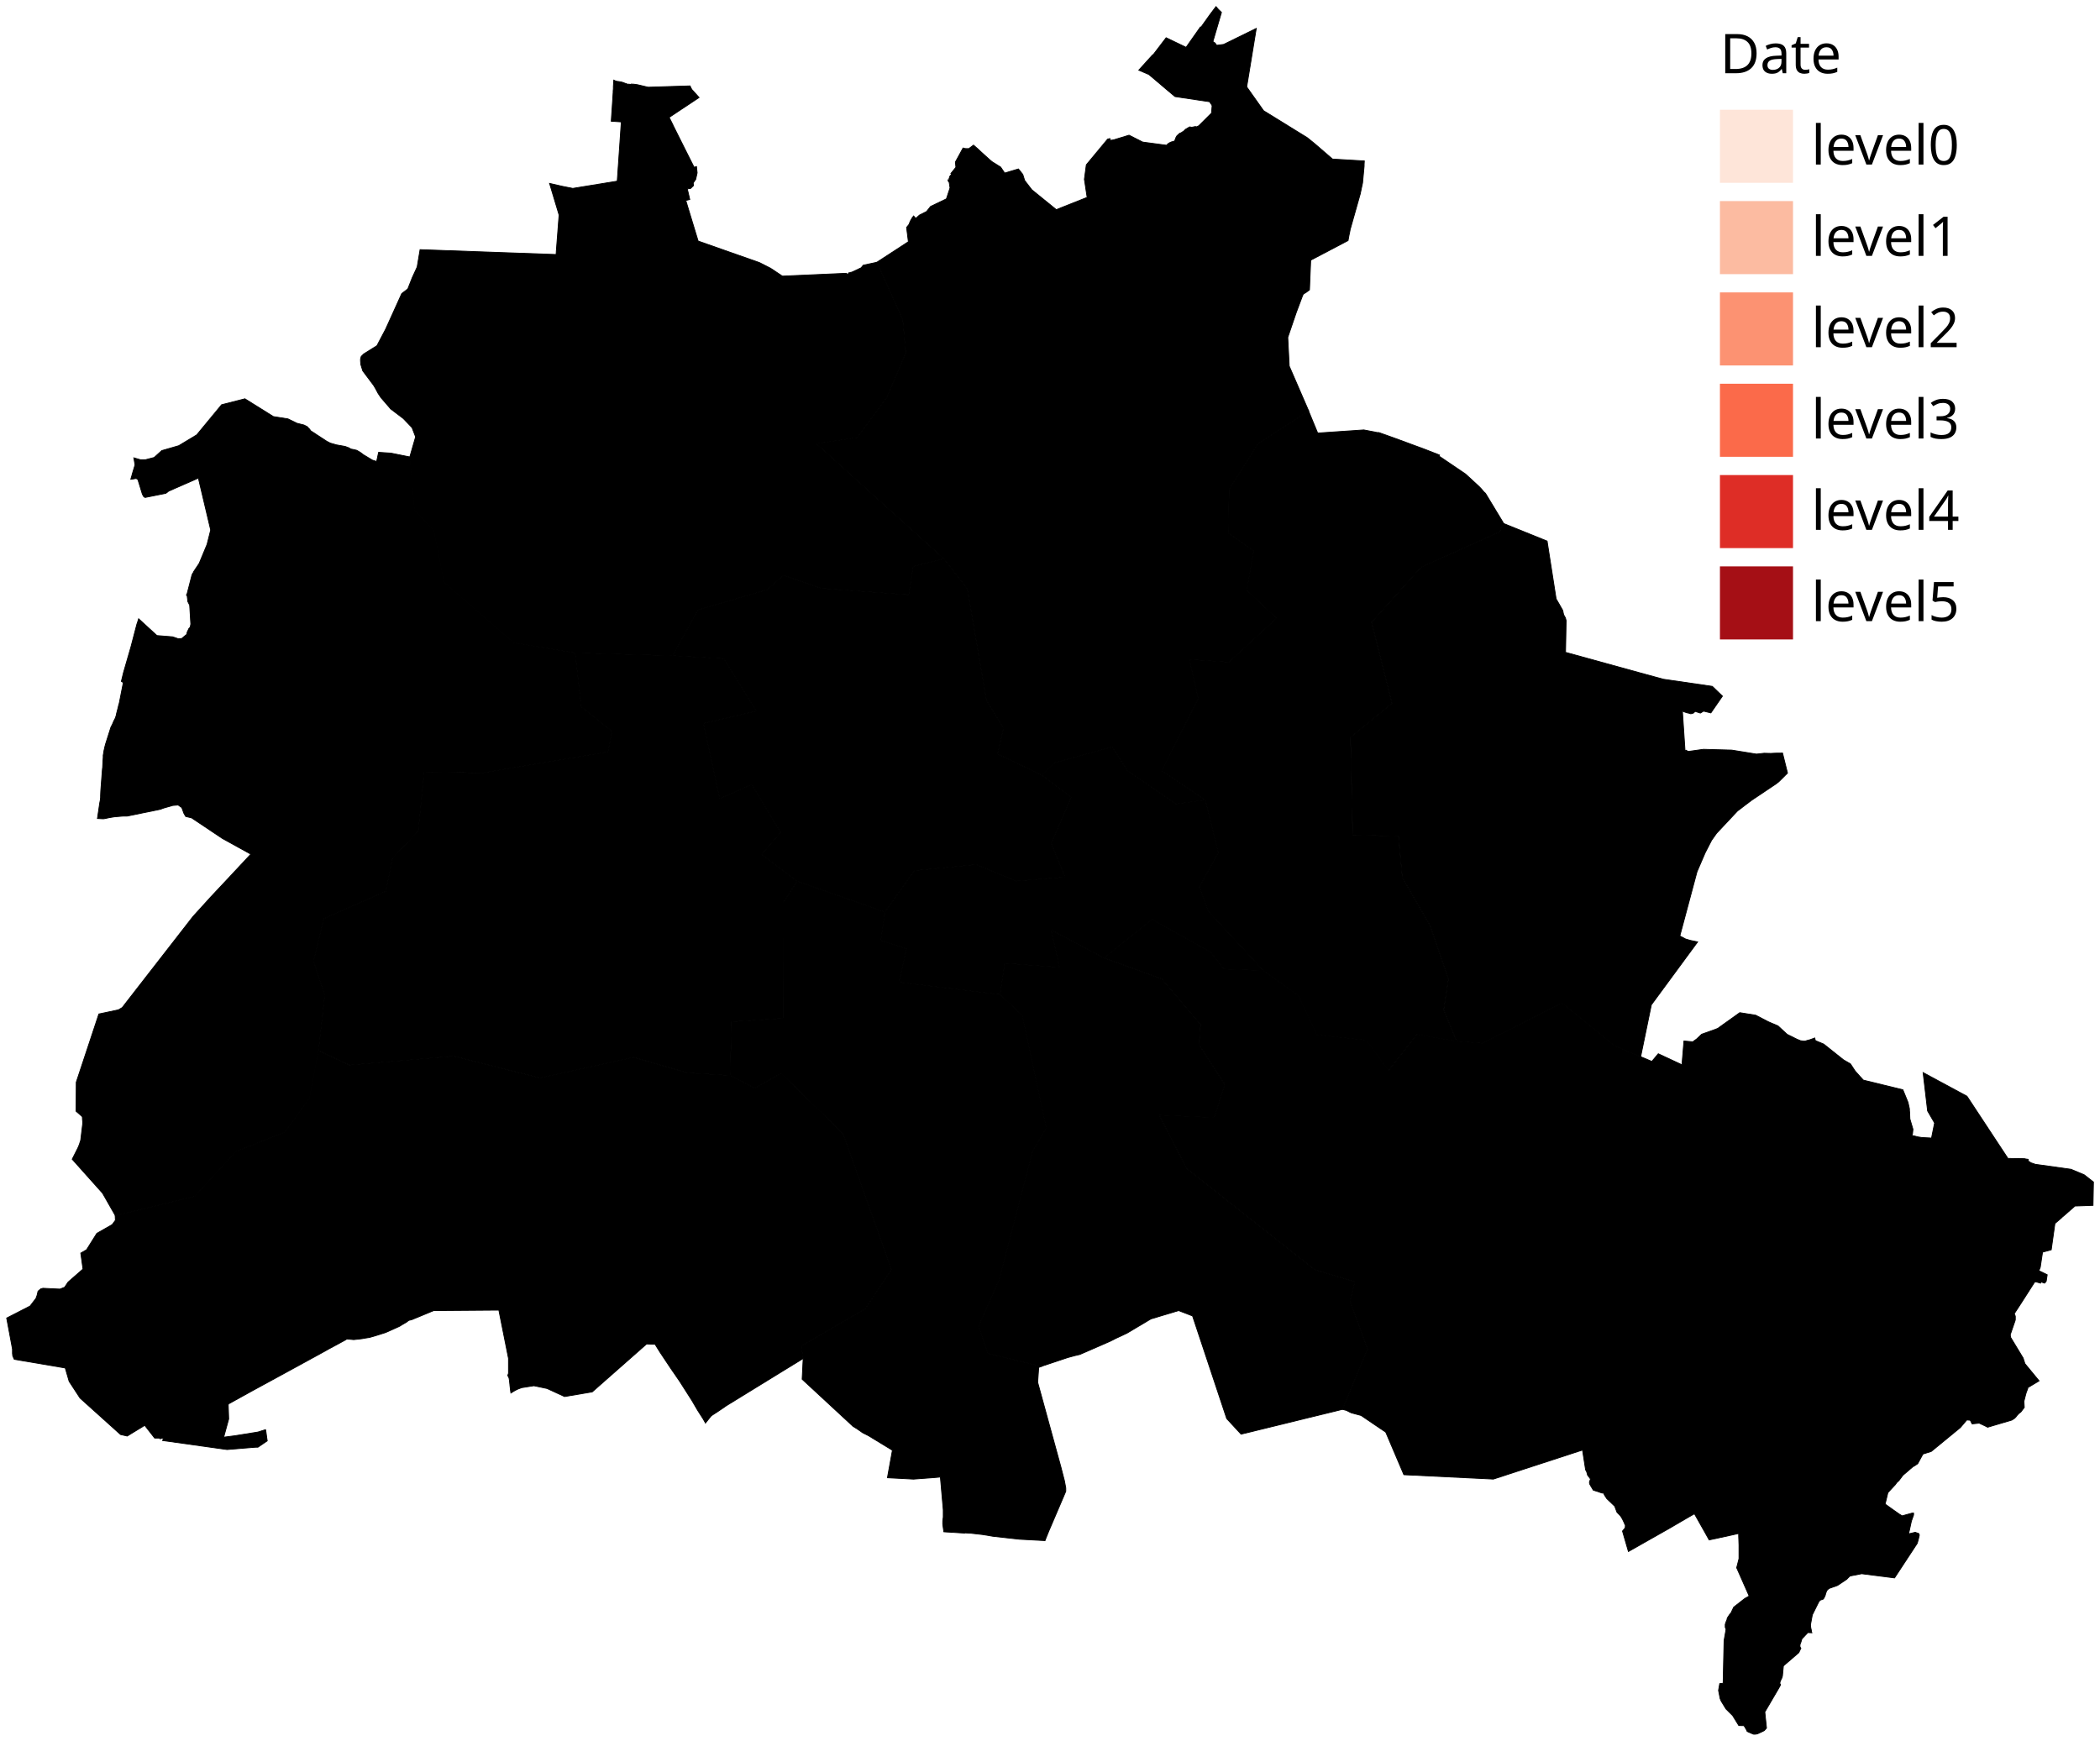
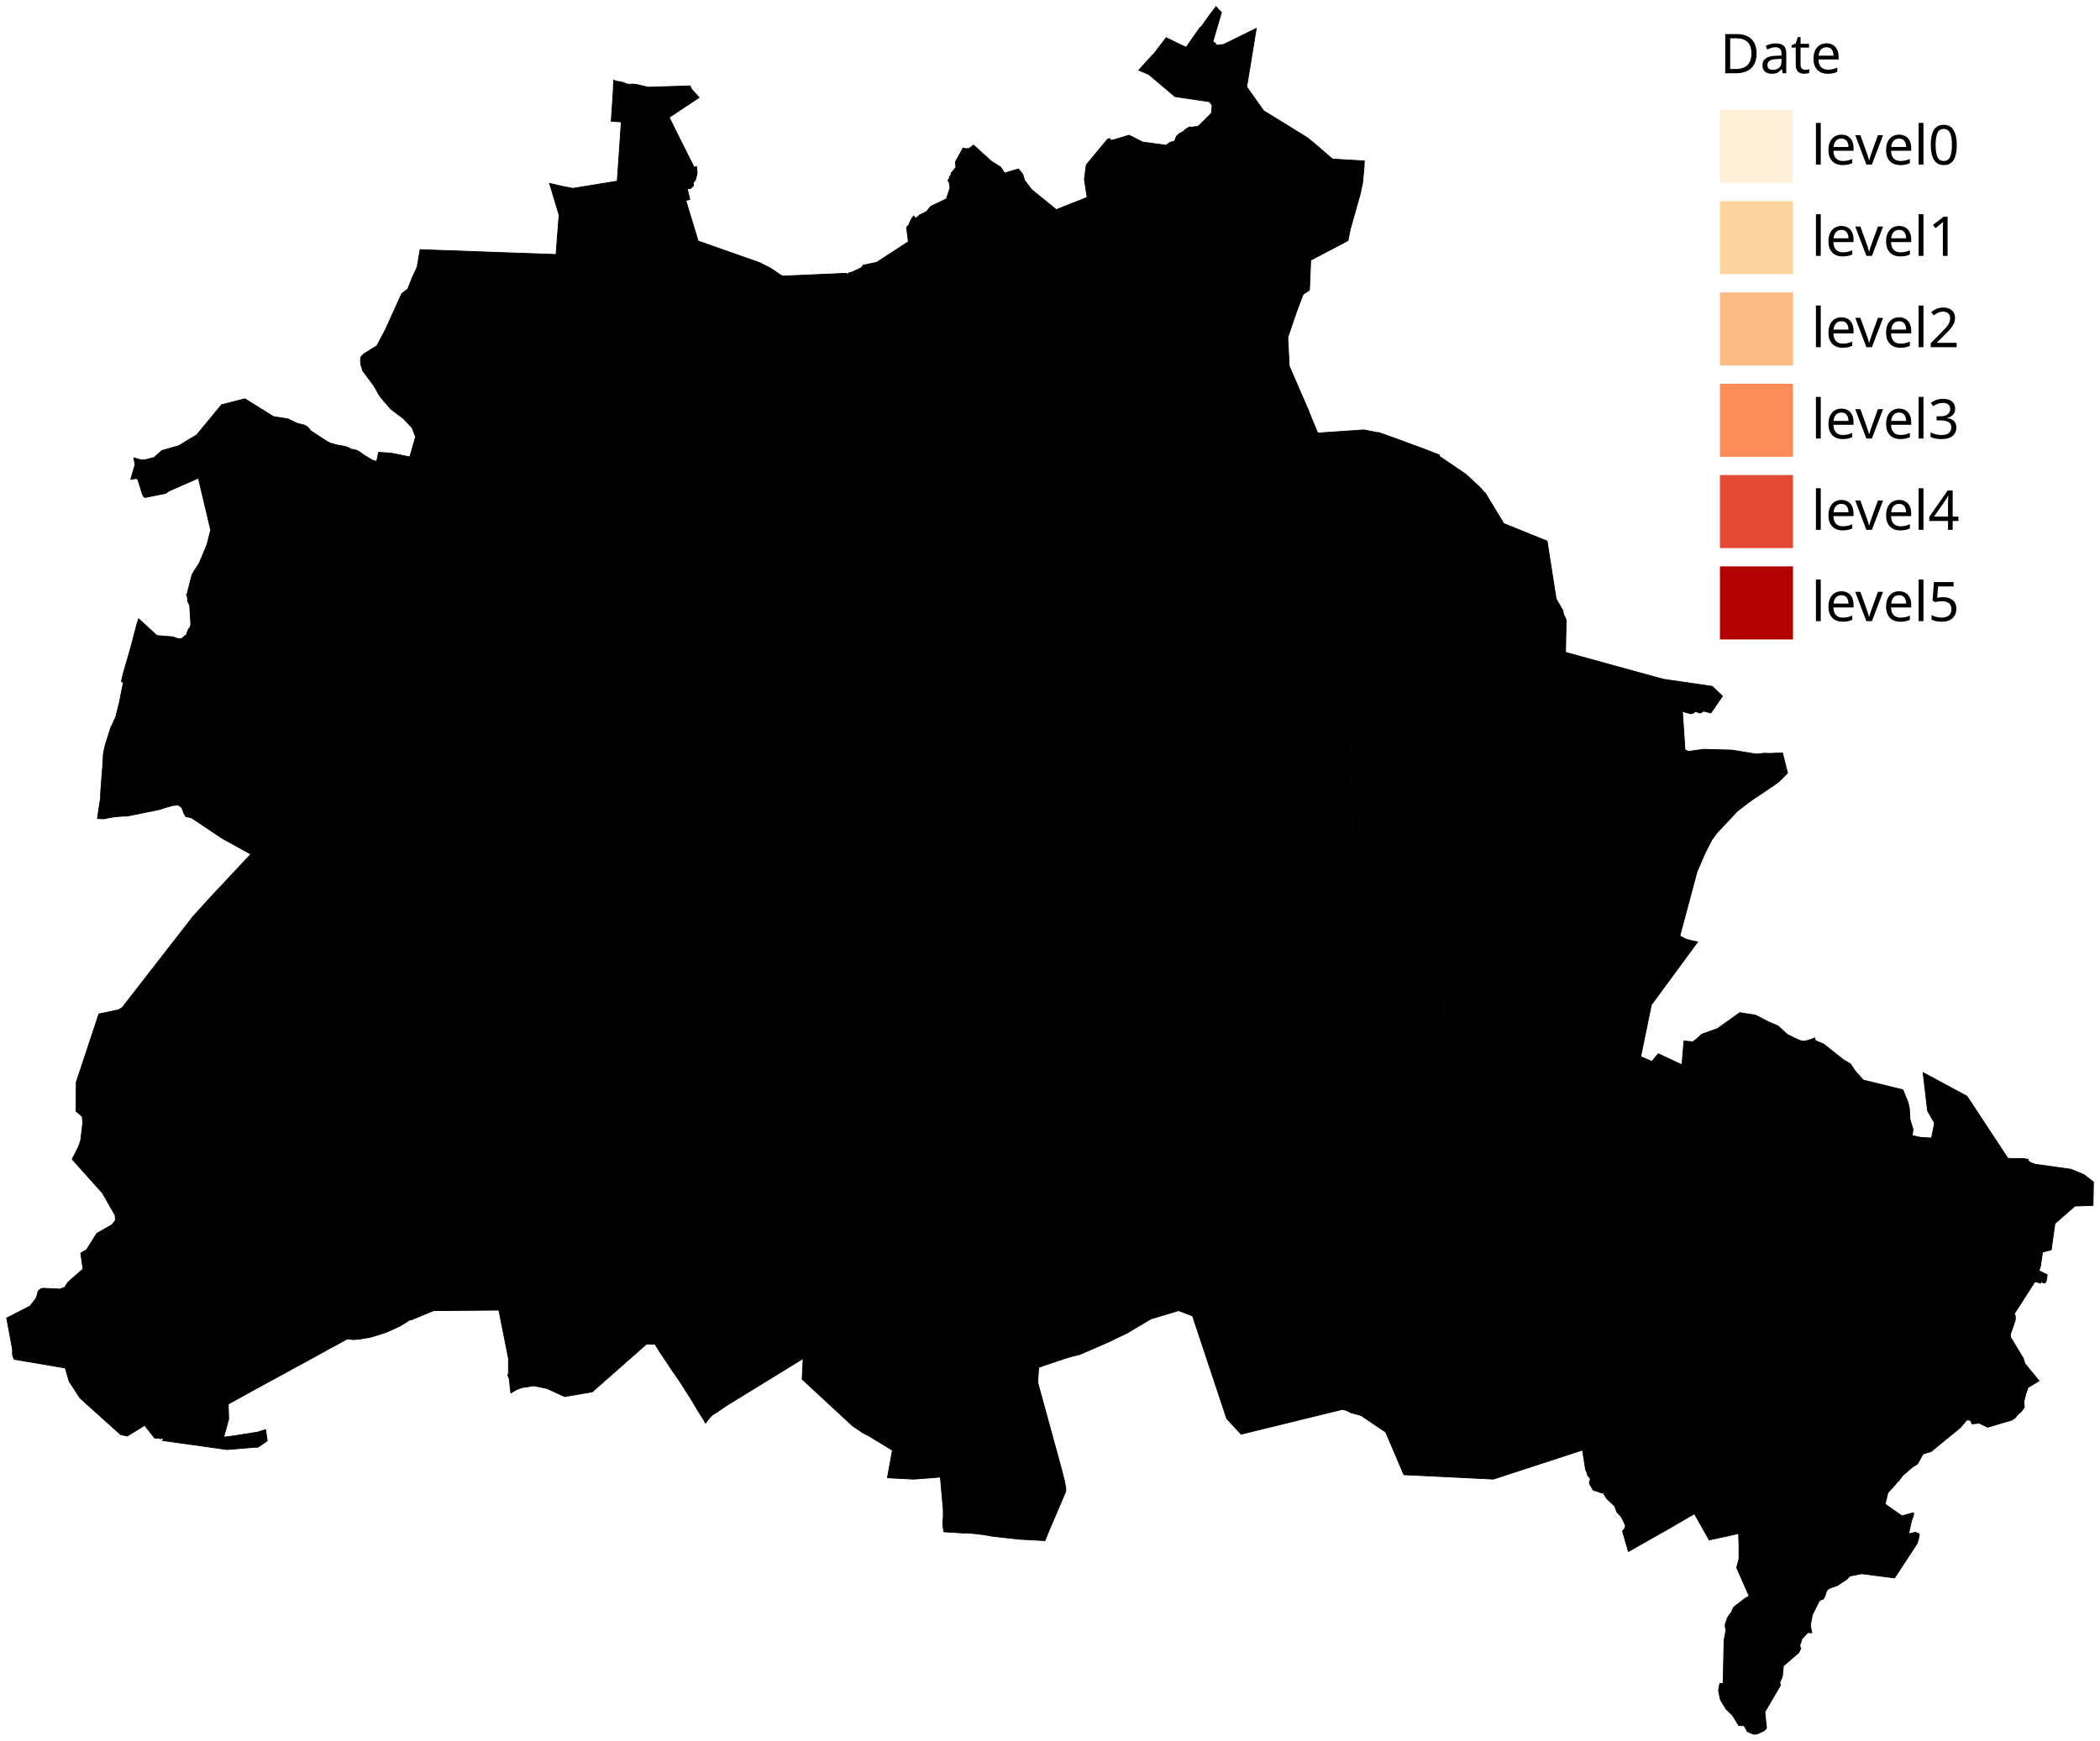
<svg xmlns="http://www.w3.org/2000/svg" id="svg444" height="1081" width="1303.757" version="1.1">
  <g transform="matrix(1.13416 0 0 1.13416 1045.116 -805.149)" id="g1003">
    <g id="g979">
-       <path id="path2" d="m 20,820 h 40 v 40 H 20 Z" fill="#fcbba1" />
-       <path id="path4" d="m 20,870 h 40 v 40 H 20 Z" fill="#fc9272" />
-       <path id="path6" d="m 20,920 h 40 v 40 H 20 Z" fill="#fb6a4a" />
-       <path id="path8" d="m 20,970 h 40 v 40 H 20 Z" fill="#de2d26" />
-       <path id="path10" d="m 20,770 h 40 v 40 H 20 Z" fill="#fee5d9" />
-       <path id="path12" d="m 20,1020 h 40 v 40 H 20 Z" fill="#a50f15" />
+       <path id="path2" d="m 20,820 h 40 v 40 H 20 Z" fill="#fdd49e" />
+       <path id="path4" d="m 20,870 h 40 v 40 H 20 Z" fill="#fdbb84" />
+       <path id="path6" d="m 20,920 h 40 v 40 H 20 Z" fill="#fc8d59" />
+       <path id="path8" d="m 20,970 h 40 v 40 H 20 Z" fill="#e34a33" />
+       <path id="path10" d="m 20,770 h 40 v 40 H 20 Z" fill="#fef0d9" />
+       <path id="path12" d="m 20,1020 h 40 v 40 H 20 Z" fill="#b30000" />
    </g>
    <g font-size="30" id="g971" font-family="Verdana" fill="#000">
      <text xml:space="preserve" x="70" y="1050" id="text907">
        <tspan id="tspan905" x="70" y="1050">level5</tspan>
      </text>
      <text id="text921" y="1000" x="70" xml:space="preserve">
        <tspan y="1000" x="70" id="tspan919">level4</tspan>
      </text>
      <text xml:space="preserve" x="70" y="950" id="text925">
        <tspan id="tspan923" x="70" y="950">level3</tspan>
      </text>
      <text id="text929" y="900" x="70" xml:space="preserve">
        <tspan y="900" x="70" id="tspan927">level2</tspan>
      </text>
      <text xml:space="preserve" x="70" y="850" id="text933">
        <tspan id="tspan931" x="70" y="850">level1</tspan>
      </text>
      <text id="text937" y="800" x="70" xml:space="preserve">
        <tspan y="800" x="70" id="tspan935">level0</tspan>
      </text>
      <text xml:space="preserve" x="20" y="750" id="text941">
        <tspan id="tspan939" x="20" y="750">Date</tspan>
      </text>
    </g>
  </g>
  <g transform="translate(-14011.847 -7848.19) scale(12.36753)" id="g1269" stroke="#000" stroke-width=".04">
    <path id="11012" d="m 1176.969,647.749 1.301,2.872 0.154,1.675 -0.95,2.236 -1.49,2.016 -2.052,0.306 6.404,5.783 -1.539,0.381 -0.225,1.427 -4.399,-0.327 -1.879,-0.652 -0.833,0.721 -3.468,1.015 -1.276,2.299 -4.891,-0.139 -3.096,-0.513 -3.491,-3.034 -0.509,-2.591 -0.975,-1.035 -0.23,-2.663 0.291,-1.012 -0.178,-0.463 -0.438,-0.457 -0.603,-0.458 -0.029,-0.022 -0.487,-0.565 -0.144,-0.214 -0.145,-0.27 -0.083,-0.138 -0.546,-0.73 -0.098,-0.321 -0.013,-0.172 v -0.101 l 0.036,-0.128 0.124,-0.123 0.664,-0.416 0.203,-0.386 0.228,-0.432 0.029,-0.063 0.785,-1.735 0.304,-0.232 0.222,-0.564 0.248,-0.54 0.146,-0.87 6.827,0.244 0.01,-0.116 v -0.03 l 0.029,-0.376 0.049,-0.634 0.063,-0.826 -0.478,-1.589 0.641,0.147 0.045,0.009 0.48,0.095 2.232,-0.363 0.204,-2.974 -0.505,-0.033 0.037,-0.571 0.01,-0.133 0.039,-0.6 0.01,-0.143 v -0.017 -0.056 l 0.01,-0.114 v -0.037 -0.075 l 0.021,-0.32 0.085,0.04 0.089,0.025 0.069,0.006 0.04,0.007 0.01,0.002 0.127,0.025 0.09,0.033 0.011,0.004 0.075,0.028 0.01,0.002 0.091,0.034 0.033,-0.001 0.01,-3e-4 0.039,-0.002 0.013,0.03 0.01,-0.003 0.073,-0.031 0.12,0.005 0.182,0.024 0.549,0.129 2.105,-0.066 0.038,0.089 0.049,0.09 0.365,0.404 -1.501,0.998 0.134,0.268 0.055,0.11 v 0.008 l 0.525,1.051 0.33,0.656 0.013,0.027 0.031,0.06 0.127,0.253 0.036,0.071 0.032,-0.009 0.055,-0.015 0.033,-0.011 0.033,0.316 -0.073,0.328 -0.124,0.177 0.012,0.138 -0.146,0.141 -0.042,0.005 -0.023,0.003 -0.098,0.013 0.124,0.532 -0.2,0.05 0.01,0.026 0.03,0.102 0.01,0.025 0.019,0.073 0.55,1.81 3.076,1.082 0.556,0.282 0.271,0.18 0.315,0.21 0.013,0.008 3.204,-0.142 0.069,0.052 0.029,-0.009 0.01,-0.042 0.031,-0.028 v -0.003 l 0.014,-0.003 0.01,0.004 0.01,0.007 0.047,-0.025 0.06,-0.01 0.467,-0.219 0.106,-0.131 z" />
    <path id="11004" d="m 1172.97,678.823 -0.697,1.076 0.014,5.808 -2.609,0.17 -0.07,2.7 -2.135,-0.131 -2.71,-0.782 -4.702,1.037 -4.331,-1.096 -5.233,0.449 -1.555,-0.727 0.313,-2.776 -0.56,-1.718 0.509,-2.125 3.118,-1.382 0.335,-1.658 1.291,-1.353 0.301,-2.982 2.906,0.056 6.316,-1.059 0.211,-1.027 -1.548,-1.241 -0.309,-2.701 4.891,0.139 2.572,0.147 1.633,2.634 -2.656,0.62 0.821,3.776 1.61,-0.71 1.445,2.406 -0.955,1.108 z" />
    <path id="11009" d="m 1200.342,705.342 1.264,-3.034 -0.882,-2.395 0.244,-0.979 -2.014,-0.606 -6.429,-5.081 -1.38,-2.678 2.764,0.121 0.528,-1.664 -1.287,-1.981 0.07,-1.024 -1.95,-2.295 -2.897,-1.053 2.417,-1.935 2.934,1.645 0.672,0.852 1.981,0.072 1.753,1.253 0.934,1.975 2.481,0.268 1.114,1.525 1.423,-1.812 1.999,0.341 1.297,0.101 3.994,-2.023 2.622,2.144 1.322,0.557 0.56,0.235 0.322,-0.384 1.189,0.554 0.099,-1.195 0.119,0.011 0.112,0.011 0.214,0.018 0.037,-0.027 0.161,-0.117 0.251,-0.238 0.574,-0.202 0.227,-0.086 1.108,-0.792 0.798,0.127 0.63,0.327 0.17,0.074 0.19,0.079 0.132,0.057 0.455,0.423 0.492,0.245 0.18,0.075 0.182,0.025 0.082,-0.009 0.046,-0.021 0.172,-0.045 0.144,-0.052 0.059,-0.021 0.035,-0.013 0.019,0.111 0.032,0.03 0.396,0.166 0.992,0.79 0.35,0.203 0.238,0.362 0.233,0.261 0.176,0.192 1.985,0.485 0.258,0.631 0.071,0.322 v 0.041 l 7e-4,0.009 9e-4,0.013 v 0.037 l 0.01,0.087 0.012,0.324 0.154,0.519 -0.022,0.222 -9e-4,0.002 -0.019,0.06 -0.01,0.021 v 0.008 l 0.107,0.02 0.189,0.05 0.198,0.031 0.489,0.027 0.153,-0.756 -0.35,-0.604 -0.226,-1.927 2.203,1.188 2.056,3.122 0.826,0.012 0.072,0.017 0.01,0.002 0.087,0.011 0.022,0.003 0.01,0.091 0.136,0.088 0.017,0.005 0.056,0.017 0.034,0.01 0.094,0.038 1.801,0.251 0.664,0.278 0.464,0.363 -0.022,1.174 -0.025,-10e-5 -0.089,0.004 -0.334,0.012 -0.01,8e-4 -0.049,10e-4 -0.203,0.007 -0.057,0.002 -0.103,0.004 -0.037,10e-4 v 3e-4 l -0.507,0.443 -0.14,0.119 -0.01,0.009 v 0.005 l -0.017,0.016 -3e-4,3e-4 -0.33,0.284 -0.186,1.32 -0.436,0.119 -0.029,0.191 -0.02,0.133 -0.065,0.434 -0.068,0.172 0.416,0.204 -0.043,0.282 -0.01,0.051 -0.08,0.089 -0.034,-0.012 -0.085,-0.03 -0.061,-0.021 -0.02,0.062 -0.222,-0.062 -0.034,-0.002 -0.031,-0.006 -0.05,0.078 -0.544,0.85 -0.08,0.125 -0.29,0.445 -0.04,0.061 -0.017,0.026 -0.013,0.015 0.042,0.099 0.011,0.045 v 0.023 0.047 l -8e-4,0.023 v 0.023 0.046 l -0.01,0.046 -0.243,0.708 0.017,0.13 0.63,1.042 0.089,0.28 0.711,0.864 -0.576,0.347 0.01,0.032 -0.081,0.216 -0.023,0.081 -0.047,0.18 -0.013,0.052 -0.03,0.117 0.017,0.31 -0.173,0.229 -0.103,0.078 -0.109,0.119 -0.036,0.054 -0.07,0.068 -0.133,0.087 -1.216,0.359 -0.15,-0.077 -0.048,-0.022 -0.077,-0.036 -0.068,-0.032 -0.01,-0.005 -0.019,-0.009 -0.051,-0.024 -0.357,0.037 -0.092,-0.183 -0.174,-0.014 -0.324,0.382 -1.461,1.199 -0.415,0.13 -0.265,0.485 -0.141,0.095 -0.046,0.028 -0.041,0.018 -0.514,0.441 -0.197,0.263 -0.108,0.099 -0.075,0.106 -0.09,0.096 -0.283,0.305 -0.139,0.576 0.426,0.305 0.143,0.099 0.144,0.102 0.14,0.085 0.495,-0.137 0.013,-6e-4 0.047,-0.002 0.02,-0.001 v 0.097 l -0.11,0.311 -0.099,0.455 -0.014,0.056 -0.013,0.057 v 0.021 0.015 l -0.01,0.032 0.327,-0.077 0.174,0.059 0.034,0.081 -0.05,0.216 -0.054,0.196 -1.141,1.738 -1.651,-0.21 -0.587,0.115 -0.088,0.086 -0.041,0.042 -0.027,0.031 -0.47,0.315 -0.407,0.144 -0.049,0.033 -0.051,0.045 -0.041,0.061 -0.037,0.103 -0.041,0.142 -0.081,0.152 -0.059,0.023 -0.01,-9e-4 -0.017,0.01 -0.027,0.01 -0.042,0.014 -0.067,0.068 -0.334,0.672 -0.093,0.505 0.015,0.14 0.027,0.121 0.01,0.079 0.019,0.055 -0.203,-0.01 -0.298,0.316 -0.047,0.157 -0.015,0.043 -0.026,0.066 -0.01,0.041 v 0.068 l 0.01,0.042 0.037,0.05 -0.104,0.223 -0.774,0.667 -0.049,0.513 -0.034,0.103 -0.059,0.121 -0.027,0.068 -0.01,0.078 0.035,0.049 -0.01,0.043 -0.084,0.153 -0.693,1.184 v 0.012 l 0.021,0.204 0.062,0.589 -0.046,0.057 -0.071,0.077 -0.329,0.156 -0.022,-0.003 -0.045,0.02 -0.107,0.007 -0.047,-0.007 -0.303,-0.132 -0.025,-0.055 -0.018,-0.039 -0.115,-0.196 -0.263,-0.007 -0.05,-0.081 -0.168,-0.272 -0.071,-0.116 -0.018,-0.03 -0.338,-0.336 -0.059,-0.097 -0.181,-0.297 -0.054,-0.128 -0.079,-0.408 0.06,-0.341 0.171,-0.018 0.047,-2.145 0.098,-0.56 -0.04,-0.105 v -0.147 l 0.043,-0.131 0.044,-0.102 0.016,-0.087 0.122,-0.183 0.059,-0.062 0.14,-0.294 v -0.004 l 0.563,-0.439 0.214,-0.12 -0.627,-1.421 0.117,-0.455 v -0.643 -0.039 l -0.016,-0.455 v -0.054 -0.032 l 2e-4,-0.012 v -0.03 l -0.298,0.067 -0.764,0.167 -0.113,0.026 -0.025,0.003 -0.066,0.014 -0.045,0.01 -0.011,0.002 -0.033,0.007 -0.127,0.028 -0.219,-0.393 -0.158,-0.28 -0.152,-0.269 -0.036,-0.064 -0.173,-0.307 -0.07,0.04 -0.12,0.068 -0.104,0.059 -0.978,0.571 -2.043,1.157 -0.297,-1.026 0.035,-0.043 0.099,-0.12 0.011,-0.131 -0.01,-0.006 -0.064,-0.15 -0.081,-0.167 -0.09,-0.146 -0.179,-0.185 -0.112,-0.302 -0.397,-0.379 -0.116,-0.179 -0.032,-0.069 -0.023,-0.032 -0.019,-0.005 -0.044,0.005 -0.448,-0.149 -0.037,-0.065 -0.031,-0.052 -0.054,-0.089 -0.059,-0.108 -0.01,-0.089 0.054,-0.155 -0.146,-0.195 -0.01,-0.037 -0.032,-0.12 -0.058,-0.111 -0.154,-0.99 -4.474,1.459 -4.494,-0.22 -0.909,-2.135 -1.238,-0.84 -0.497,-0.134 -0.119,-0.059 -0.037,-0.019 -0.037,-0.019 -0.04,-0.021 z" />
    <path id="11003" d="m 1185.252,673.496 -2.221,-1.062 0.298,-1.295 -0.855,-1.401 -0.96,-5.594 -1.177,-1.508 -6.404,-5.783 2.052,-0.306 1.49,-2.016 0.95,-2.236 -0.154,-1.675 -1.301,-2.872 1.583,-1.031 -0.09,-0.718 0.116,-0.143 0.077,-0.185 0.056,-0.098 0.033,-0.057 0.072,-0.094 0.078,0.089 0.03,0.035 0.184,-0.166 0.358,-0.181 0.201,-0.254 0.795,-0.381 0.181,-0.552 -0.04,-0.265 -0.01,-0.033 -0.013,-0.004 -0.011,-0.003 v -0.005 l 0.014,-0.02 0.01,-0.024 -0.011,-0.003 -0.046,-0.007 0.02,-0.051 0.045,0.015 0.012,0.004 0.031,-0.031 -0.053,-0.027 0.019,-0.046 0.011,-0.065 0.084,-0.104 0.013,-0.051 -0.01,-0.002 -0.019,-0.003 0.249,-0.308 -0.026,-0.262 0.386,-0.707 0.058,0.016 0.043,0.013 0.186,0.004 0.238,-0.178 0.22,0.193 0.164,0.154 0.111,0.101 0.341,0.308 0.102,0.084 0.423,0.263 0.203,0.3 0.691,-0.206 0.02,0.025 0.01,0.013 0.031,0.039 0.143,0.18 0.01,0.005 0.099,0.317 0.359,0.467 1.227,0.997 1.549,-0.615 -0.056,-0.365 -0.056,-0.377 -0.01,-0.058 -0.016,-0.11 0.097,-0.726 1.068,-1.287 0.114,-0.031 0.016,0.014 -0.01,0.079 0.182,-0.026 0.775,-0.236 0.685,0.346 1.199,0.16 0.02,-0.022 0.012,-0.013 0.021,-0.024 0.053,-0.042 0.06,-0.032 0.078,-0.035 0.13,-0.03 0.045,-0.054 0.055,-0.146 0.046,-0.077 0.127,-0.117 0.023,-0.013 0.01,-0.002 0.01,-10e-4 0.01,-6e-4 0.035,-0.027 0.024,-0.003 0.034,-0.034 0.046,-0.013 0.042,-0.046 0.034,-0.031 0.032,-0.035 0.212,-0.125 0.091,0.017 0.055,-0.004 0.048,-0.014 0.028,0.006 0.043,-0.025 0.079,0.018 0.11,-0.051 0.642,-0.638 0.031,-0.367 -0.022,-0.05 -0.07,-0.098 -0.026,-0.054 -0.366,-0.055 -1.045,-0.156 -0.334,-0.05 -0.296,-0.249 -0.094,-0.079 -0.045,-0.038 -0.736,-0.625 -0.152,-0.123 -0.171,-0.073 -0.325,-0.139 0.012,-0.013 0.014,-0.015 0.107,-0.12 0.561,-0.618 0.045,-0.029 0.037,-0.049 0.598,-0.785 0.513,0.247 0.022,0.01 0.133,0.064 0.332,0.159 0.01,-0.01 0.315,-0.448 0.398,-0.565 0.01,0.004 0.017,0.007 v 0.002 l 0.177,-0.249 0.268,-0.377 0.308,-0.408 0.055,0.064 0.064,0.075 0.156,0.152 -0.43,1.468 0.094,0.06 0.027,0.023 0.019,0.034 0.032,0.043 0.011,0.026 0.357,-0.046 1.638,-0.804 -0.178,1.09 -0.168,1.028 -0.062,0.378 -0.033,0.199 -0.024,0.143 -0.016,0.098 0.233,0.33 0.398,0.562 0.216,0.305 2.189,1.352 0.068,0.054 0.099,0.08 0.158,0.128 0.075,0.062 0.871,0.752 1.598,0.094 -0.01,0.167 v 0.03 0.061 l -0.079,0.847 -0.022,0.105 -0.01,0.045 -0.01,0.045 -0.072,0.347 -0.514,1.819 v 0.014 l -0.025,0.134 -0.01,0.042 -0.01,0.042 -0.055,0.3 -1.875,0.985 -0.062,1.492 -0.033,0.024 -0.082,0.062 -0.017,0.014 -0.172,0.11 -0.039,0.069 -0.323,0.864 -0.423,1.242 0.073,1.441 0.211,0.486 0.298,0.688 0.011,0.026 0.435,1.002 0.017,0.044 -0.014,0.009 -0.014,0.01 -0.498,0.327 -2.016,1.309 -1.447,2.292 -0.043,2.186 1.274,0.896 -0.343,1.978 1.491,1.41 -2.393,2.201 -1.98,-0.135 0.443,1.962 -1.828,3.624 2.184,1.47 -1.476,0.198 -2.434,-1.67 -0.767,-1.19 -2.922,0.802 z" />
    <path id="11008" d="m 1200.342,705.342 -5.088,1.246 -0.721,-0.782 -1.714,-5.154 -0.701,-0.269 -1.389,0.418 -1.196,0.712 -0.165,0.078 -0.434,0.203 -0.025,0.015 -0.237,0.119 -0.15,0.065 -1.361,0.593 -0.251,0.059 -0.178,0.048 -0.195,0.053 -1.312,0.439 -2.678,-0.649 -0.472,-1.365 1.034,-2.338 1.684,-6.462 0.683,-1.161 -1.208,-5.651 -1.112,-1.046 0.234,-1.568 2.748,0.2 -0.417,-1.875 2.651,1.406 2.897,1.053 1.95,2.295 -0.07,1.024 1.287,1.981 -0.528,1.664 -2.764,-0.121 1.38,2.678 6.429,5.081 2.014,0.606 -0.244,0.979 0.882,2.395 z" />
    <path id="11011" d="m 1196.376,683.31 -2.764,-2.973 -0.451,-1.224 0.95,-1.725 -0.652,-2.642 -2.184,-1.47 1.828,-3.624 -0.443,-1.962 1.98,0.135 2.393,-2.201 -1.491,-1.41 0.343,-1.978 -1.274,-0.896 0.043,-2.186 1.447,-2.292 2.016,-1.309 0.498,-0.327 0.014,-0.01 0.014,-0.009 v 0.005 l 0.154,0.373 0.028,0.069 0.277,0.669 2.314,-0.158 0.359,0.069 0.16,0.03 0.156,0.034 0.08,-9e-4 0.993,0.356 0.701,0.259 0.16,0.059 0.039,0.014 0.156,0.057 0.039,0.014 0.039,0.014 0.063,0.023 0.856,0.334 -0.022,0.054 1.33,0.901 0.675,0.622 0.031,0.032 0.062,0.065 0.029,0.03 0.116,0.14 0.088,0.082 0.917,1.517 -0.038,0.068 -0.03,0.054 -0.082,0.11 -0.045,0.176 -3.962,1.784 -2.483,2.759 1.026,4.071 -2.082,1.71 0.108,4.896 2.302,0.07 0.19,2.079 1.393,2.406 0.922,2.685 -0.238,1.546 0.65,1.577 -1.999,-0.341 -1.423,1.812 -1.114,-1.525 -2.481,-0.268 -0.934,-1.975 z" />
    <path id="11010" d="m 1215.314,687.639 -1.322,-0.557 -2.622,-2.144 -3.994,2.023 -1.297,-0.101 -0.65,-1.577 0.238,-1.546 -0.922,-2.685 -1.393,-2.406 -0.19,-2.079 -2.302,-0.07 -0.108,-4.896 2.082,-1.71 -1.026,-4.071 2.483,-2.759 3.962,-1.784 0.045,-0.176 0.082,-0.11 0.03,-0.054 0.038,-0.068 2.17,0.878 0.453,2.901 0.321,0.559 0.023,0.072 0.01,0.062 0.014,0.059 0.019,0.06 3e-4,5e-4 0.066,0.12 0.01,0.01 0.039,0.151 -0.03,1.591 3.635,1.002 1.273,0.348 2.459,0.358 0.509,0.491 -0.581,0.843 -0.366,-0.09 -0.161,0.098 -0.16,-0.051 -0.089,-0.028 -0.022,-0.012 -0.041,0.057 -2e-4,2e-4 -0.032,0.031 -0.134,0.039 -0.072,-0.022 -0.023,-0.005 -0.035,-0.012 -0.061,-0.008 -0.186,-0.066 -0.048,-0.046 0.136,2.042 0.02,-0.023 0.019,-0.022 0.01,-0.011 0.063,0.039 0.049,0.03 v 0.002 l 0.01,-0.01 0.75,-0.105 1.422,0.039 1.24,0.201 0.384,-0.043 0.336,0.008 0.238,-0.012 0.053,-4e-4 0.089,-0.001 0.071,-9e-4 0.139,-0.002 v 0 l 0.249,1.003 v 10e-4 l -0.054,0.055 -0.064,0.062 -0.147,0.147 -0.035,0.035 -0.033,0.033 -0.056,0.055 -0.058,0.056 -0.136,0.104 -1.218,0.817 -0.147,0.111 -0.111,0.084 -0.074,0.056 -0.105,0.08 -0.028,0.022 -0.247,0.188 -1.047,1.117 -0.251,0.353 -0.321,0.624 -0.411,0.954 -0.863,3.225 0.288,0.153 0.251,0.073 0.291,0.059 0.011,0.002 0.054,0.011 -0.174,0.237 -0.243,0.33 -0.018,0.024 -0.01,0.013 -0.014,0.019 -0.013,0.018 -0.164,0.223 -1.688,2.296 z" />
    <path id="11005" d="m 1161.826,667.361 0.309,2.701 1.548,1.241 -0.211,1.027 -6.316,1.059 -2.906,-0.056 -0.301,2.982 -1.291,1.353 -0.335,1.658 -3.118,1.382 -0.509,2.125 0.56,1.718 -0.313,2.776 -0.449,2.382 -1.237,1.714 -2.459,0.973 -2.071,2.253 -3.982,0.967 -0.644,-1.13 -1.523,-1.704 0.28,-0.554 0.043,-0.097 0.047,-0.122 0.026,-0.089 0.01,-0.02 0.024,-0.081 v -0.009 l 0.101,-0.845 -0.018,-0.212 v -0.038 -0.026 l -0.01,-0.033 -0.01,-0.025 -0.299,-0.258 0.01,-1.457 1.135,-3.426 0.492,-0.104 0.49,-0.104 0.191,-0.114 0.17,-0.219 0.534,-0.688 2.847,-3.662 0.903,-0.994 0.988,-1.054 1.013,-1.085 -1.423,-0.785 -1.549,-1.036 -0.293,-0.07 -0.026,-0.041 -0.066,-0.112 -0.108,-0.293 -0.184,-0.13 -0.269,0.022 -0.46,0.132 -0.158,0.059 -0.01,0.003 -0.01,0.002 -1.636,0.335 -0.027,0.004 h -0.074 l -0.092,-10e-4 -0.096,0.005 -0.372,0.032 -0.258,0.043 -0.074,0.016 -0.02,0.004 -0.136,0.029 -0.062,0.008 -0.09,-0.004 -0.162,-0.008 -0.027,-10e-4 -0.018,-9e-4 0.115,-0.783 0.019,-0.095 0.014,-0.072 0.01,-0.112 v -0.065 -0.023 l 0.01,-0.245 0.075,-0.997 0.01,-0.113 0.01,-0.077 v -0.027 l 0.013,-0.273 0.014,-0.178 v -0.049 -0.033 -0.026 l 7e-4,-0.006 0.041,-0.249 0.029,-0.129 0.016,-0.071 0.01,-0.036 0.018,-0.071 0.273,-0.86 0.071,-0.134 0.078,-0.185 0.031,-0.055 0.04,-0.08 0.03,-0.092 0.01,-0.022 0.022,-0.111 0.01,-0.042 0.01,-0.033 0.029,-0.116 0.023,-0.086 0.027,-0.121 0.037,-0.128 0.203,-1.03 v -0.002 l -0.097,-0.062 0.107,-0.441 0.372,-1.285 0.296,-1.133 0.014,-0.045 0.01,-0.022 0.033,-0.104 0.021,-0.068 0.014,-0.044 0.918,0.843 0.79,0.064 0.289,0.099 0.158,-0.01 0.256,-0.21 0.027,-0.116 0.087,-0.185 0.052,-0.047 0.021,-0.073 0.01,-0.027 v -0.004 -0.008 -0.014 l 10e-4,-0.003 v -0.004 l 0.01,-0.025 v -0.011 l -0.058,-0.95 -0.092,-0.184 -0.028,-0.249 v -0.026 l -0.042,-0.053 0.035,-0.066 0.235,-0.914 0.029,-0.076 v -0.002 l 0.011,-0.018 0.01,-0.01 0.016,-0.027 0.014,-0.024 0.019,-0.045 0.271,-0.406 0.396,-0.954 0.181,-0.721 -0.617,-2.607 -1.188,0.521 -0.311,0.139 -0.066,0.056 -0.074,0.051 -1.027,0.204 -0.021,-0.003 -0.063,-0.044 -0.028,-0.053 -0.034,-0.063 -0.222,-0.726 -0.047,-0.04 -0.011,-0.009 -0.055,-0.012 -0.188,0.036 -0.059,0.002 0.064,-0.213 v -0.013 l 0.149,-0.497 -0.06,-0.354 0.331,0.096 0.249,0.002 0.076,-0.02 0.188,-0.049 0.178,-0.046 0.381,-0.345 0.852,-0.246 0.903,-0.545 1.248,-1.511 v -7e-4 l 0.175,-0.045 0.825,-0.21 0.144,-0.037 0.024,-0.009 1.433,0.895 0.732,0.116 0.452,0.22 0.345,0.086 0.165,0.081 0.05,0.057 0.069,0.068 0.062,0.087 0.82,0.537 0.095,0.041 0.043,0.032 0.317,0.093 0.451,0.081 0.192,0.072 0.098,0.06 0.107,0.019 0.172,0.04 0.013,0.003 0.183,0.107 0.072,0.054 v 0.003 l 0.012,0.009 0.01,0.005 0.015,0.011 0.05,0.038 0.01,0.006 0.438,0.262 0.209,0.066 0.099,-0.459 0.142,0.009 0.136,0.009 0.333,0.021 0.293,0.059 0.113,0.023 0.012,0.002 0.548,0.11 0.23,2.663 0.975,1.035 0.509,2.591 3.491,3.034 z" />
    <path id="11006" d="m 1169.609,688.577 1.237,0.638 1.318,-0.75 3.111,3.038 2.426,6.815 -1.316,1.981 -3.208,1.862 0.095,0.628 -3.817,2.346 -0.078,0.05 -0.072,0.052 -0.136,0.092 -0.138,0.094 -0.338,0.22 -0.051,0.043 -0.274,0.346 -0.011,-0.024 -0.078,-0.137 -0.033,-0.058 -0.265,-0.413 -0.296,-0.506 -0.615,-0.964 -0.286,-0.417 -0.039,-0.057 -0.01,-0.012 -0.021,-0.031 -0.031,-0.045 -0.019,-0.028 -0.018,-0.025 -0.555,-0.833 -0.254,-0.408 -0.424,-0.015 -2.729,2.406 -1.388,0.235 -0.878,-0.405 -0.663,-0.139 -0.6,0.094 -0.139,0.049 -0.038,0.014 -0.024,0.01 -0.135,0.066 -0.079,0.046 -0.139,0.086 -0.016,-0.104 -0.036,-0.305 v -0.017 l -0.023,-0.208 -0.019,-0.118 -0.035,-0.071 -0.014,-0.027 -0.015,-0.031 0.036,-0.108 v -0.033 -0.206 -0.154 -0.244 l -4e-4,-0.117 -0.483,-2.419 -3.275,0.025 -1.1,0.456 -0.149,0.035 -0.111,0.087 -0.235,0.137 -0.056,0.036 -0.047,0.03 -0.708,0.319 -0.276,0.087 v 5e-4 l -0.028,0.009 -0.1,0.031 -0.105,0.033 -0.301,0.087 v 4e-4 l -0.157,0.024 -0.117,0.018 -0.069,0.015 -0.175,0.022 -0.276,0.03 -0.176,-0.017 -0.115,-0.011 v 1e-4 l -0.051,-0.005 -0.09,0.057 v 8e-4 l -0.195,0.106 -0.171,0.094 -0.439,0.235 -0.354,0.198 -1.866,1.02 -1.572,0.856 -1.252,0.692 v 0.012 l -0.019,0.01 0.024,0.737 -0.25,0.912 0.398,-0.051 0.144,-0.018 1.175,-0.188 0.38,-0.12 0.016,0.047 v 0.005 0.011 l 0.01,0.059 0.038,0.279 0.024,0.161 -0.469,0.32 -0.127,10e-4 -0.173,0.014 -0.145,0.012 -0.027,0.002 -0.178,0.014 -0.366,0.031 -0.535,0.043 -3.236,-0.453 0.056,-0.102 -0.093,-0.005 -0.031,-0.004 -0.046,0.029 -0.01,-0.033 -0.069,-0.008 -0.202,5e-4 -0.5,-0.639 -0.878,0.537 -0.336,-0.077 -2.032,-1.829 -0.548,-0.84 -0.195,-0.672 -2.558,-0.434 -0.077,-0.168 -0.014,-0.133 v -0.21 l -0.292,-1.563 1.175,-0.602 0.295,-0.384 0.057,-0.156 0.049,-0.209 0.143,-0.117 0.104,-0.027 0.852,0.042 0.236,-0.093 0.173,-0.261 0.747,-0.652 -0.111,-0.801 0.291,-0.169 0.515,-0.822 0.772,-0.441 0.159,-0.214 -0.01,-0.233 3.982,-0.967 2.071,-2.253 2.459,-0.973 1.237,-1.714 0.449,-2.382 1.555,0.727 5.233,-0.449 4.331,1.096 4.702,-1.037 2.71,0.782 z" />
    <path id="11001" d="m 1180.336,662.636 1.177,1.508 0.96,5.594 0.855,1.401 -0.298,1.295 2.221,1.062 1.478,1.113 -1.004,2.316 0.693,1.692 -2.458,0.2 -1.999,-0.83 -3.11,0.305 -1.475,2.076 -4.407,-1.545 -1.784,-1.341 0.955,-1.108 -1.445,-2.406 -1.61,0.71 -0.821,-3.776 2.656,-0.62 -1.633,-2.634 -2.572,-0.147 1.276,-2.299 3.468,-1.015 0.833,-0.721 1.879,0.652 4.399,0.327 0.225,-1.427 z" />
    <path id="11002" d="m 1193.46,674.746 0.652,2.642 -0.95,1.725 0.451,1.224 2.764,2.973 -1.981,-0.072 -0.672,-0.852 -2.934,-1.645 -2.417,1.935 -2.651,-1.406 0.417,1.875 -2.748,-0.2 -0.234,1.568 -5.076,-0.618 0.378,-1.675 -1.289,-0.426 0.206,-1.426 1.475,-2.076 3.11,-0.305 1.999,0.83 2.458,-0.2 -0.693,-1.692 1.004,-2.316 -1.478,-1.113 0.61,-0.611 2.922,-0.802 0.767,1.19 2.434,1.67 z" />
    <path id="11007" d="m 1173.272,702.789 -0.095,-0.628 3.208,-1.862 1.316,-1.981 -2.426,-6.815 -3.111,-3.038 -1.318,0.75 -1.237,-0.638 0.07,-2.7 2.609,-0.17 -0.014,-5.808 0.697,-1.076 4.407,1.545 -0.206,1.426 1.289,0.426 -0.378,1.675 5.076,0.618 1.112,1.046 1.208,5.651 -0.683,1.161 -1.684,6.462 -1.034,2.338 0.472,1.365 2.678,0.649 -0.131,0.053 -0.052,0.746 1.162,4.238 0.181,0.704 0.068,0.362 v 0.067 0.101 l -0.119,0.282 -0.109,0.256 -0.034,0.08 -0.017,0.039 -0.035,0.082 -0.537,1.255 -0.145,0.358 -0.017,0.045 -0.029,0.079 -1.281,-0.069 -1.242,-0.137 -0.11,-0.014 -0.256,-0.045 -0.261,-0.041 -0.565,-0.064 -0.306,-0.019 -0.01,0.012 -1.05,-0.065 -0.054,-0.385 10e-4,-0.162 0.01,-0.081 0.015,-0.11 v -0.076 -0.283 l -0.145,-1.655 -0.101,0.011 -0.244,0.022 -1.004,0.074 -1.309,-0.069 0.25,-1.38 -0.795,-0.485 -0.189,-0.115 -0.228,-0.139 -0.147,-0.073 -0.133,-0.067 -0.162,-0.114 -0.124,-0.086 -0.196,-0.12 -2.557,-2.368 z" />
  </g>
</svg>
